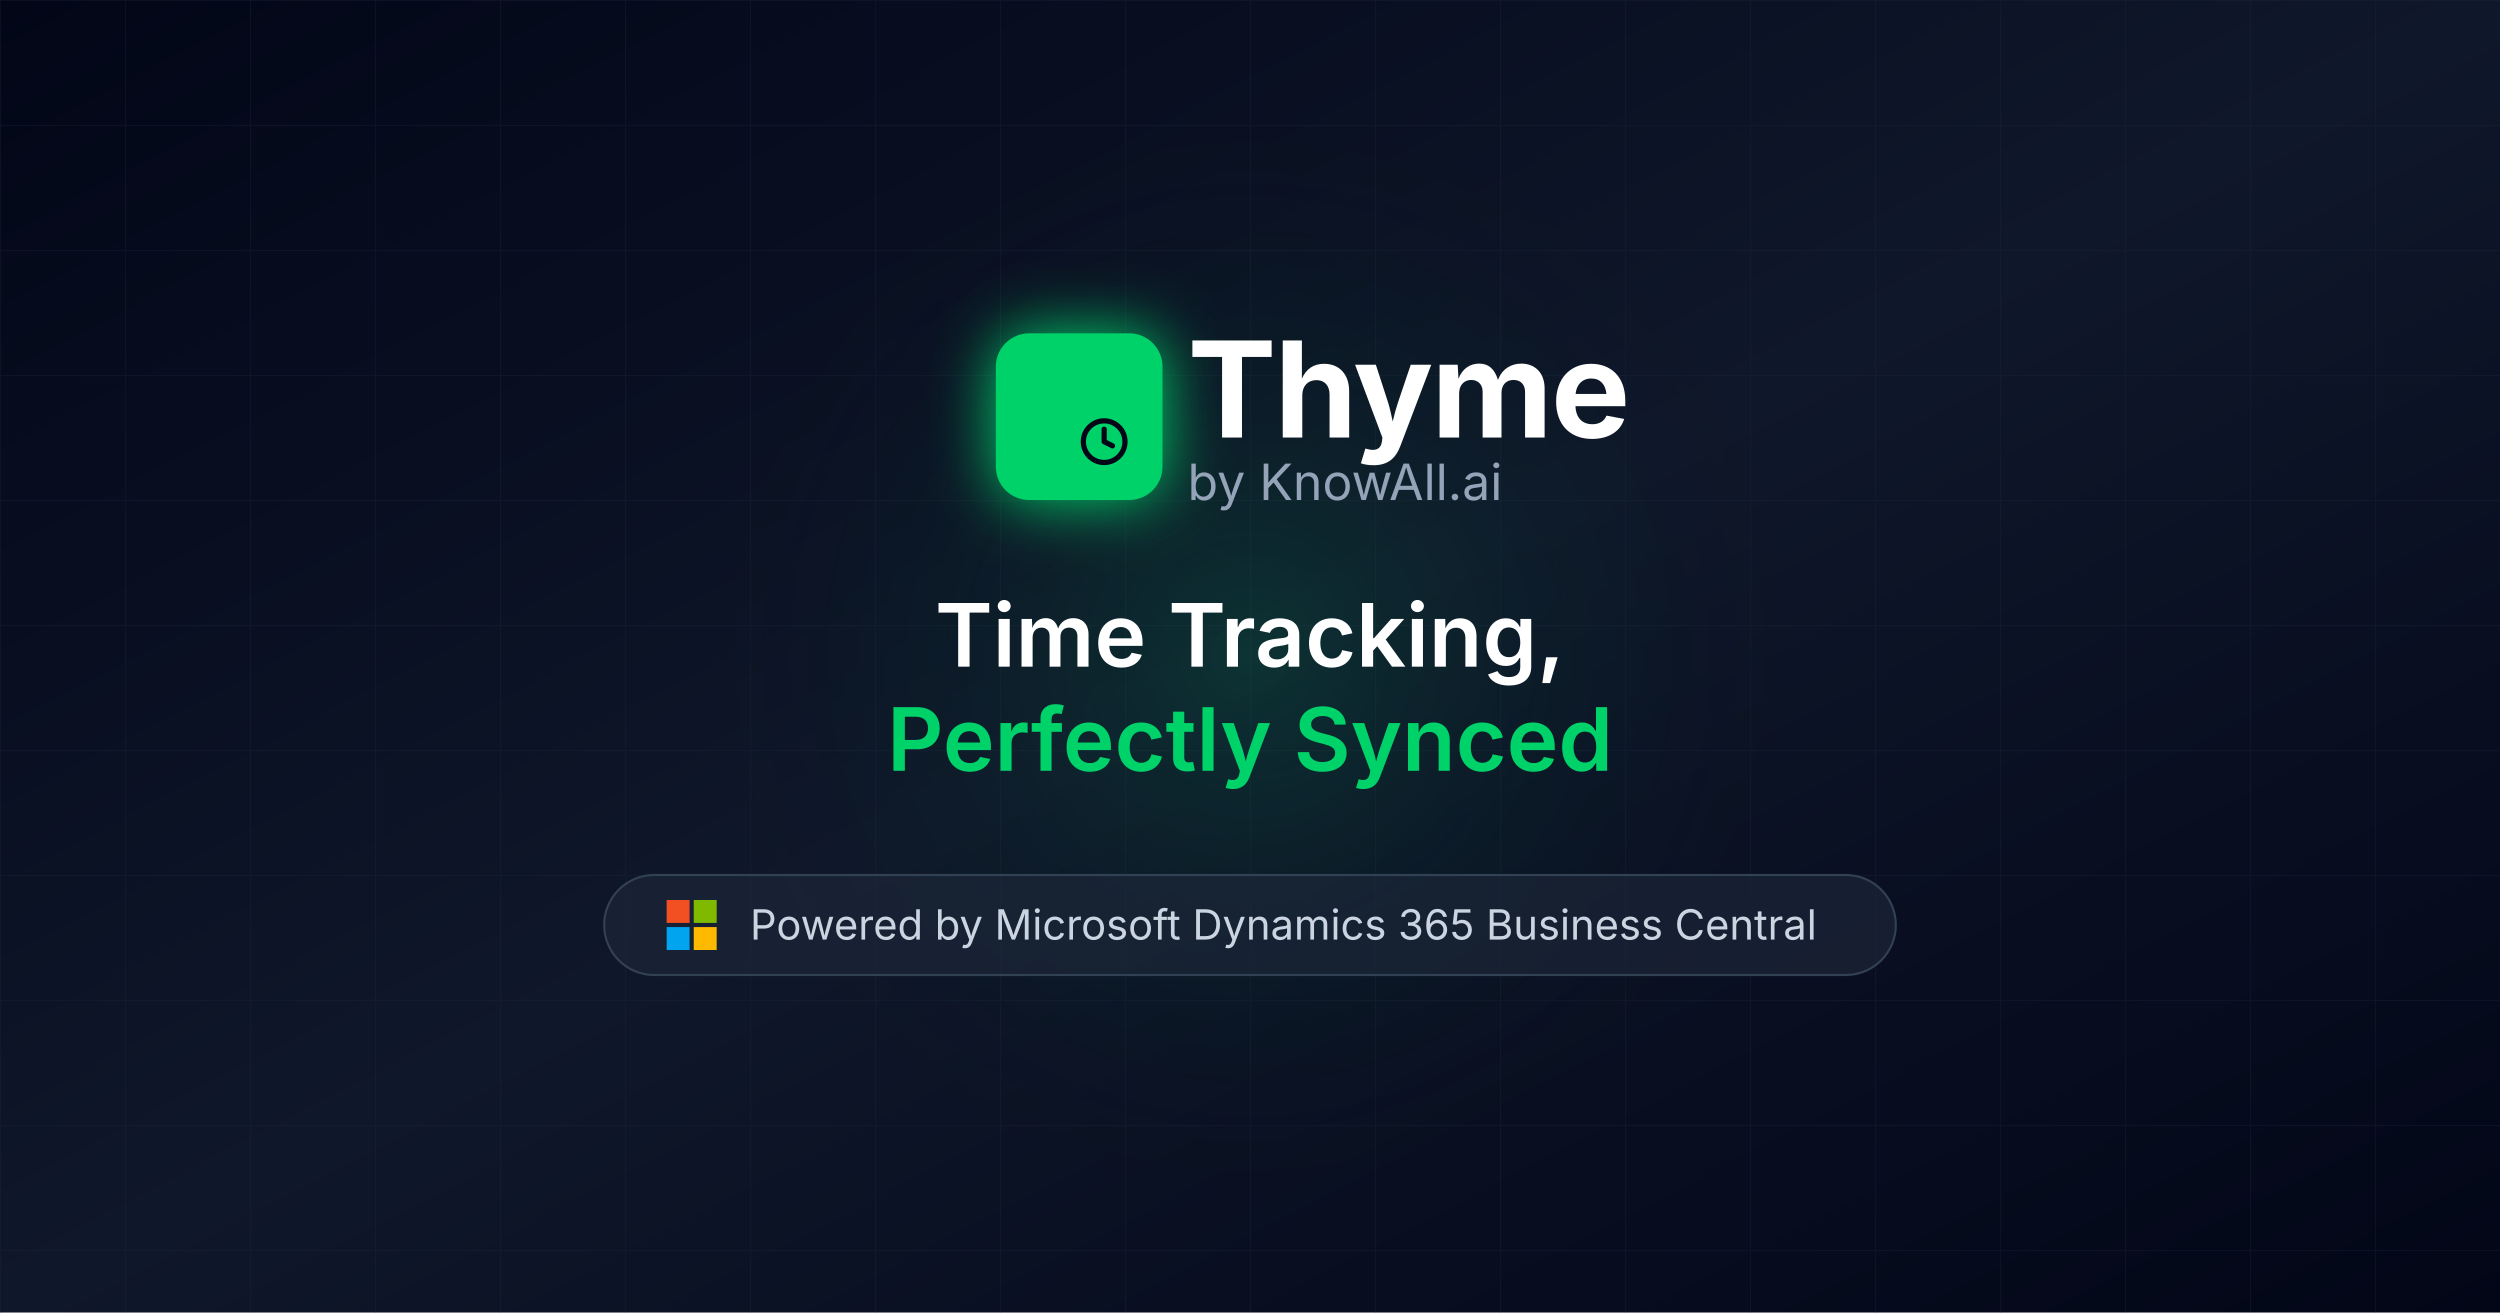
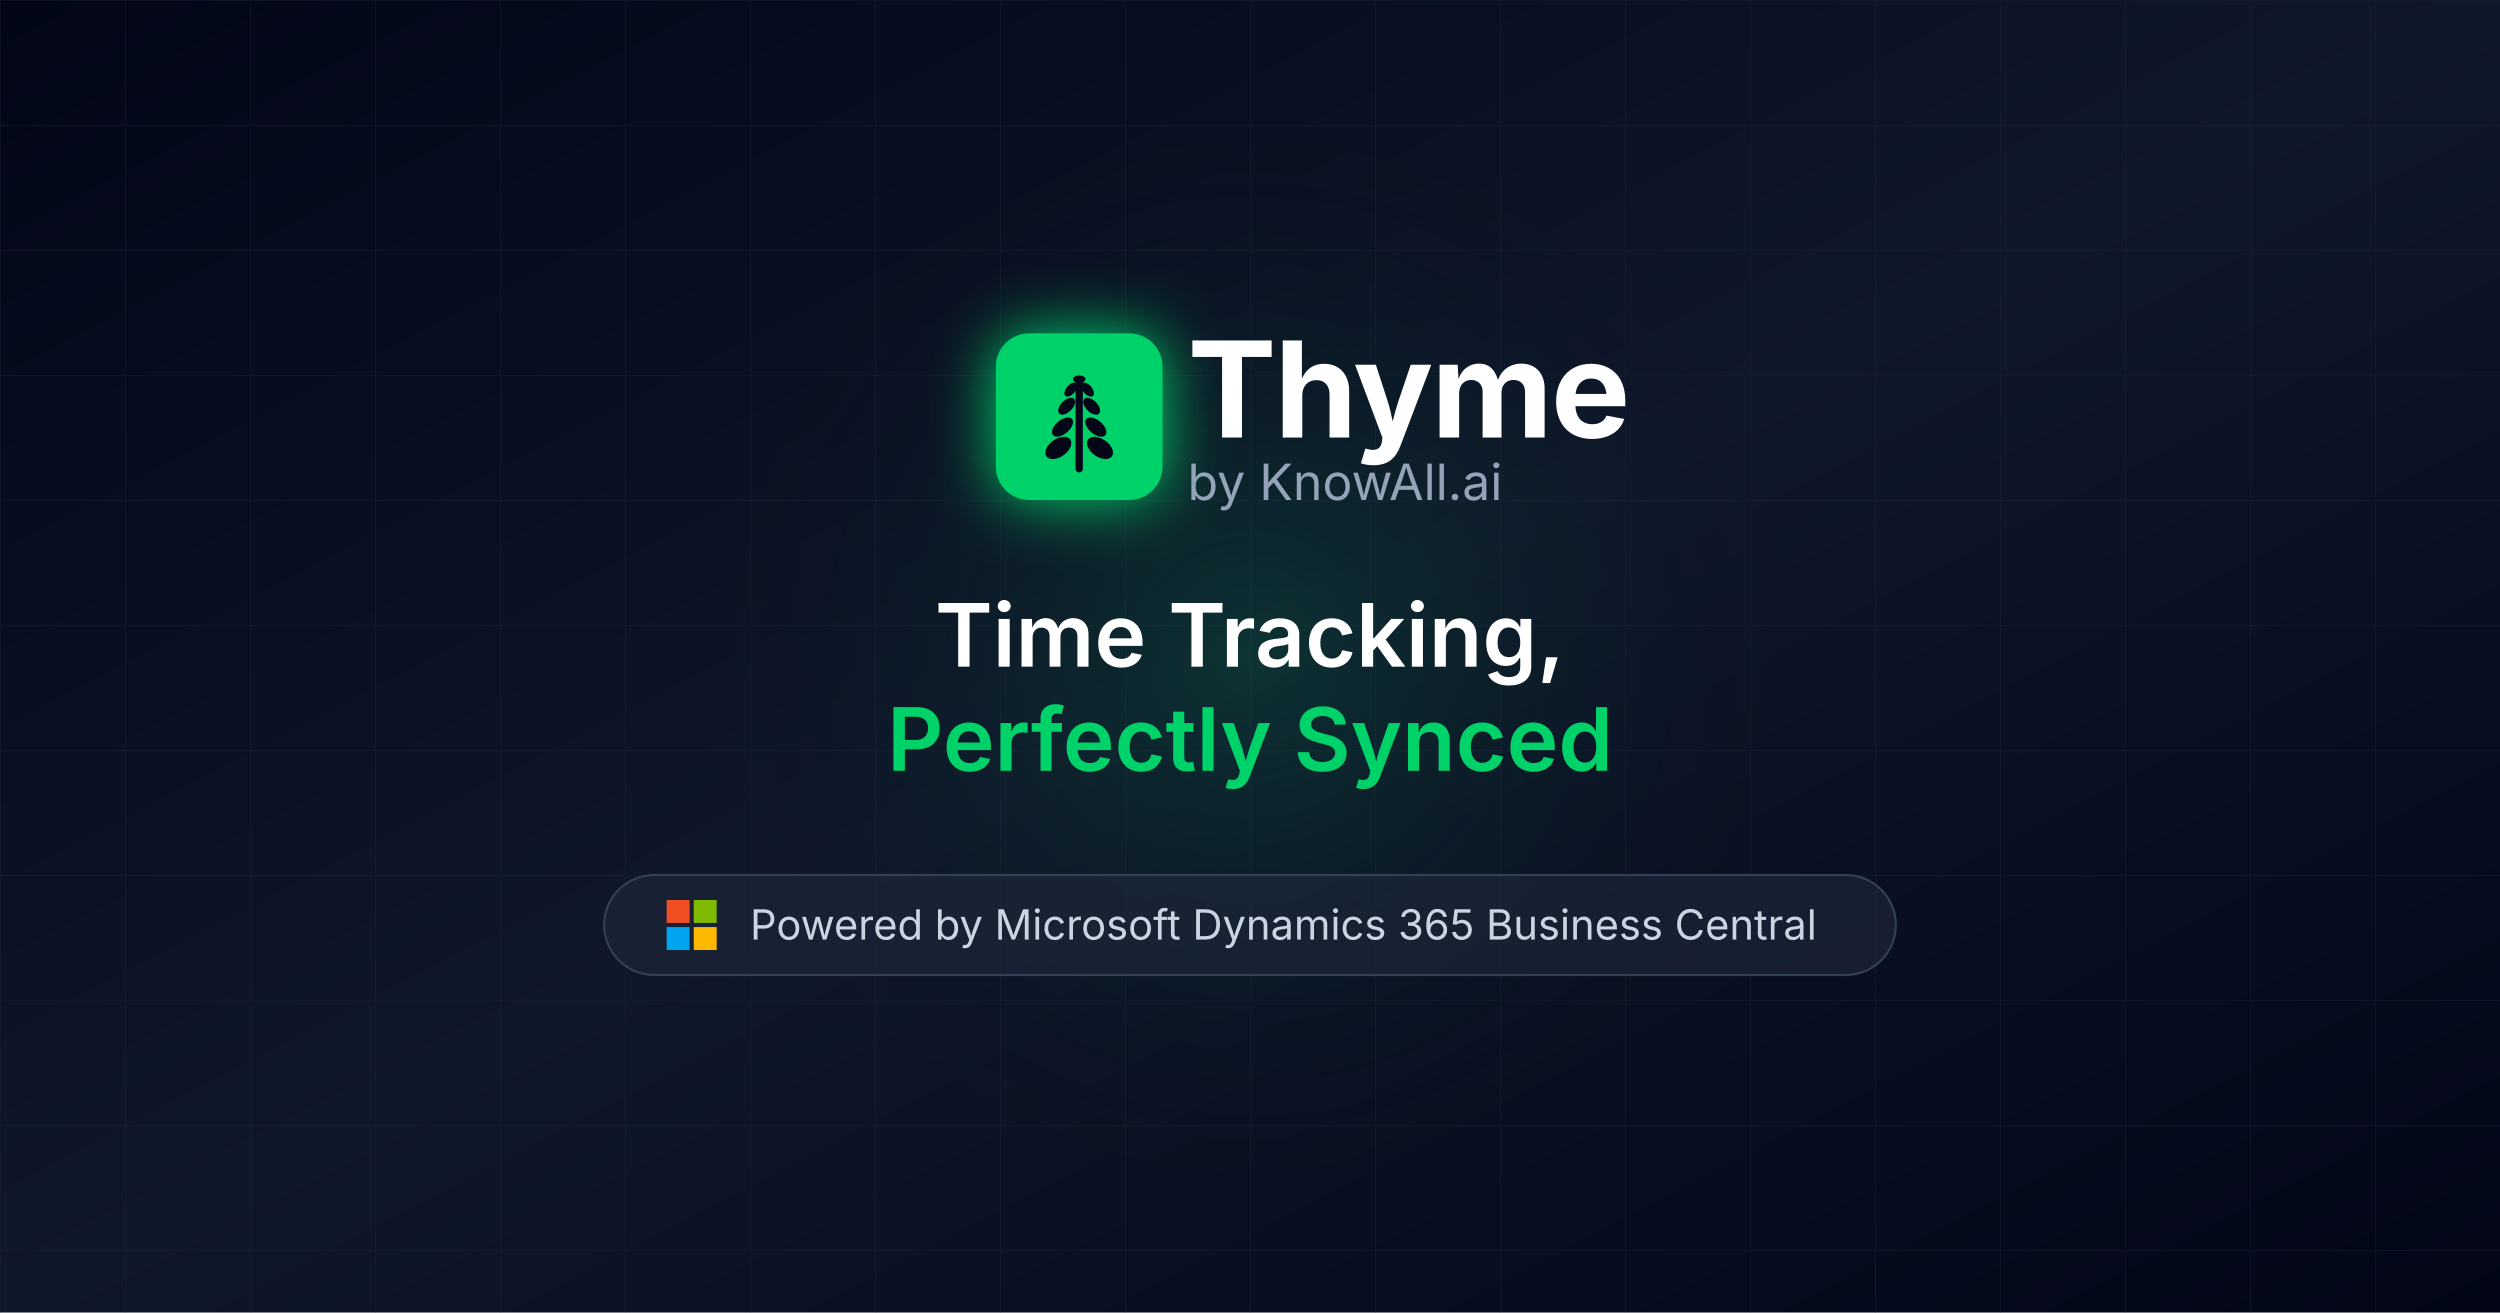
<svg xmlns="http://www.w3.org/2000/svg" width="1200" height="630" viewBox="0 0 1200 630" fill="none">
  <defs>
    <linearGradient id="bgGradient" x1="0%" y1="0%" x2="100%" y2="100%">
      <stop offset="0%" style="stop-color:#020617" />
      <stop offset="50%" style="stop-color:#0f172a" />
      <stop offset="100%" style="stop-color:#020617" />
    </linearGradient>
    <radialGradient id="glowGradient" cx="50%" cy="50%" r="50%">
      <stop offset="0%" style="stop-color:rgba(0,210,106,0.15)" />
      <stop offset="70%" style="stop-color:transparent" />
    </radialGradient>
    <filter id="greenGlow" x="-50%" y="-50%" width="200%" height="200%">
      <feGaussianBlur stdDeviation="15" result="coloredBlur" />
      <feMerge>
        <feMergeNode in="coloredBlur" />
        <feMergeNode in="SourceGraphic" />
      </feMerge>
    </filter>
  </defs>
  <rect width="1200" height="630" fill="url(#bgGradient)" />
  <g opacity="0.3">
    <pattern id="grid" width="60" height="60" patternUnits="userSpaceOnUse">
      <path d="M 60 0 L 0 0 0 60" fill="none" stroke="#1e293b" stroke-width="1" />
    </pattern>
    <rect width="1200" height="630" fill="url(#grid)" />
  </g>
  <ellipse cx="600" cy="315" rx="400" ry="400" fill="url(#glowGradient)" />
  <g filter="url(#greenGlow)">
    <rect x="478" y="160" width="80" height="80" rx="16" fill="#00D26A" />
  </g>
-   <g transform="translate(518, 200)">
-     <circle cx="12" cy="12" r="10" stroke="#020617" stroke-width="2.5" fill="none" />
-     <polyline points="12,6 12,12 16,14" stroke="#020617" stroke-width="2.5" fill="none" stroke-linecap="round" stroke-linejoin="round" />
+   <g transform="translate(493, 175)">
+     <path d="M25 50C25 50 25 12 25 9" stroke="#020617" stroke-width="3.5" stroke-linecap="round" />
+     <ellipse cx="15" cy="40" rx="7" ry="4.3" fill="#020617" transform="rotate(-35 15 40)" />
+     <ellipse cx="35" cy="40" rx="7" ry="4.3" fill="#020617" transform="rotate(35 35 40)" />
+     <ellipse cx="17" cy="30" rx="6" ry="3.3" fill="#020617" transform="rotate(-40 17 30)" />
+     <ellipse cx="33" cy="30" rx="6" ry="3.3" fill="#020617" transform="rotate(40 33 30)" />
+     <ellipse cx="19" cy="20" rx="5" ry="2.8" fill="#020617" transform="rotate(-45 19 20)" />
+     <ellipse cx="31" cy="20" rx="5" ry="2.8" fill="#020617" transform="rotate(45 31 20)" />
+     <ellipse cx="21" cy="12" rx="4" ry="2.2" fill="#020617" transform="rotate(-50 21 12)" />
+     <ellipse cx="29" cy="12" rx="4" ry="2.2" fill="#020617" transform="rotate(50 29 12)" />
+     <ellipse cx="25" cy="7" rx="3" ry="1.8" fill="#020617" />
  </g>
  <text x="570" y="210" font-family="Inter, system-ui, sans-serif" font-size="64" font-weight="700" fill="white" letter-spacing="-1">Thyme</text>
  <text x="570" y="240" font-family="Inter, system-ui, sans-serif" font-size="24" fill="#94a3b8">by KnowAll.ai</text>
  <text x="600" y="320" font-family="Inter, system-ui, sans-serif" font-size="42" font-weight="600" fill="white" text-anchor="middle">Time Tracking,</text>
  <text x="600" y="370" font-family="Inter, system-ui, sans-serif" font-size="42" font-weight="600" fill="#00D26A" text-anchor="middle">Perfectly Synced</text>
  <rect x="290" y="420" width="620" height="48" rx="24" fill="rgba(30,41,59,0.6)" stroke="#334155" stroke-width="1" />
  <g transform="translate(320, 432)">
    <rect x="0" y="0" width="11" height="11" fill="#F25022" />
    <rect x="13" y="0" width="11" height="11" fill="#7FBA00" />
    <rect x="0" y="13" width="11" height="11" fill="#00A4EF" />
    <rect x="13" y="13" width="11" height="11" fill="#FFB900" />
  </g>
  <text x="360" y="451" font-family="Inter, system-ui, sans-serif" font-size="20" fill="#cbd5e1">Powered by Microsoft Dynamics 365 Business Central</text>
</svg>
